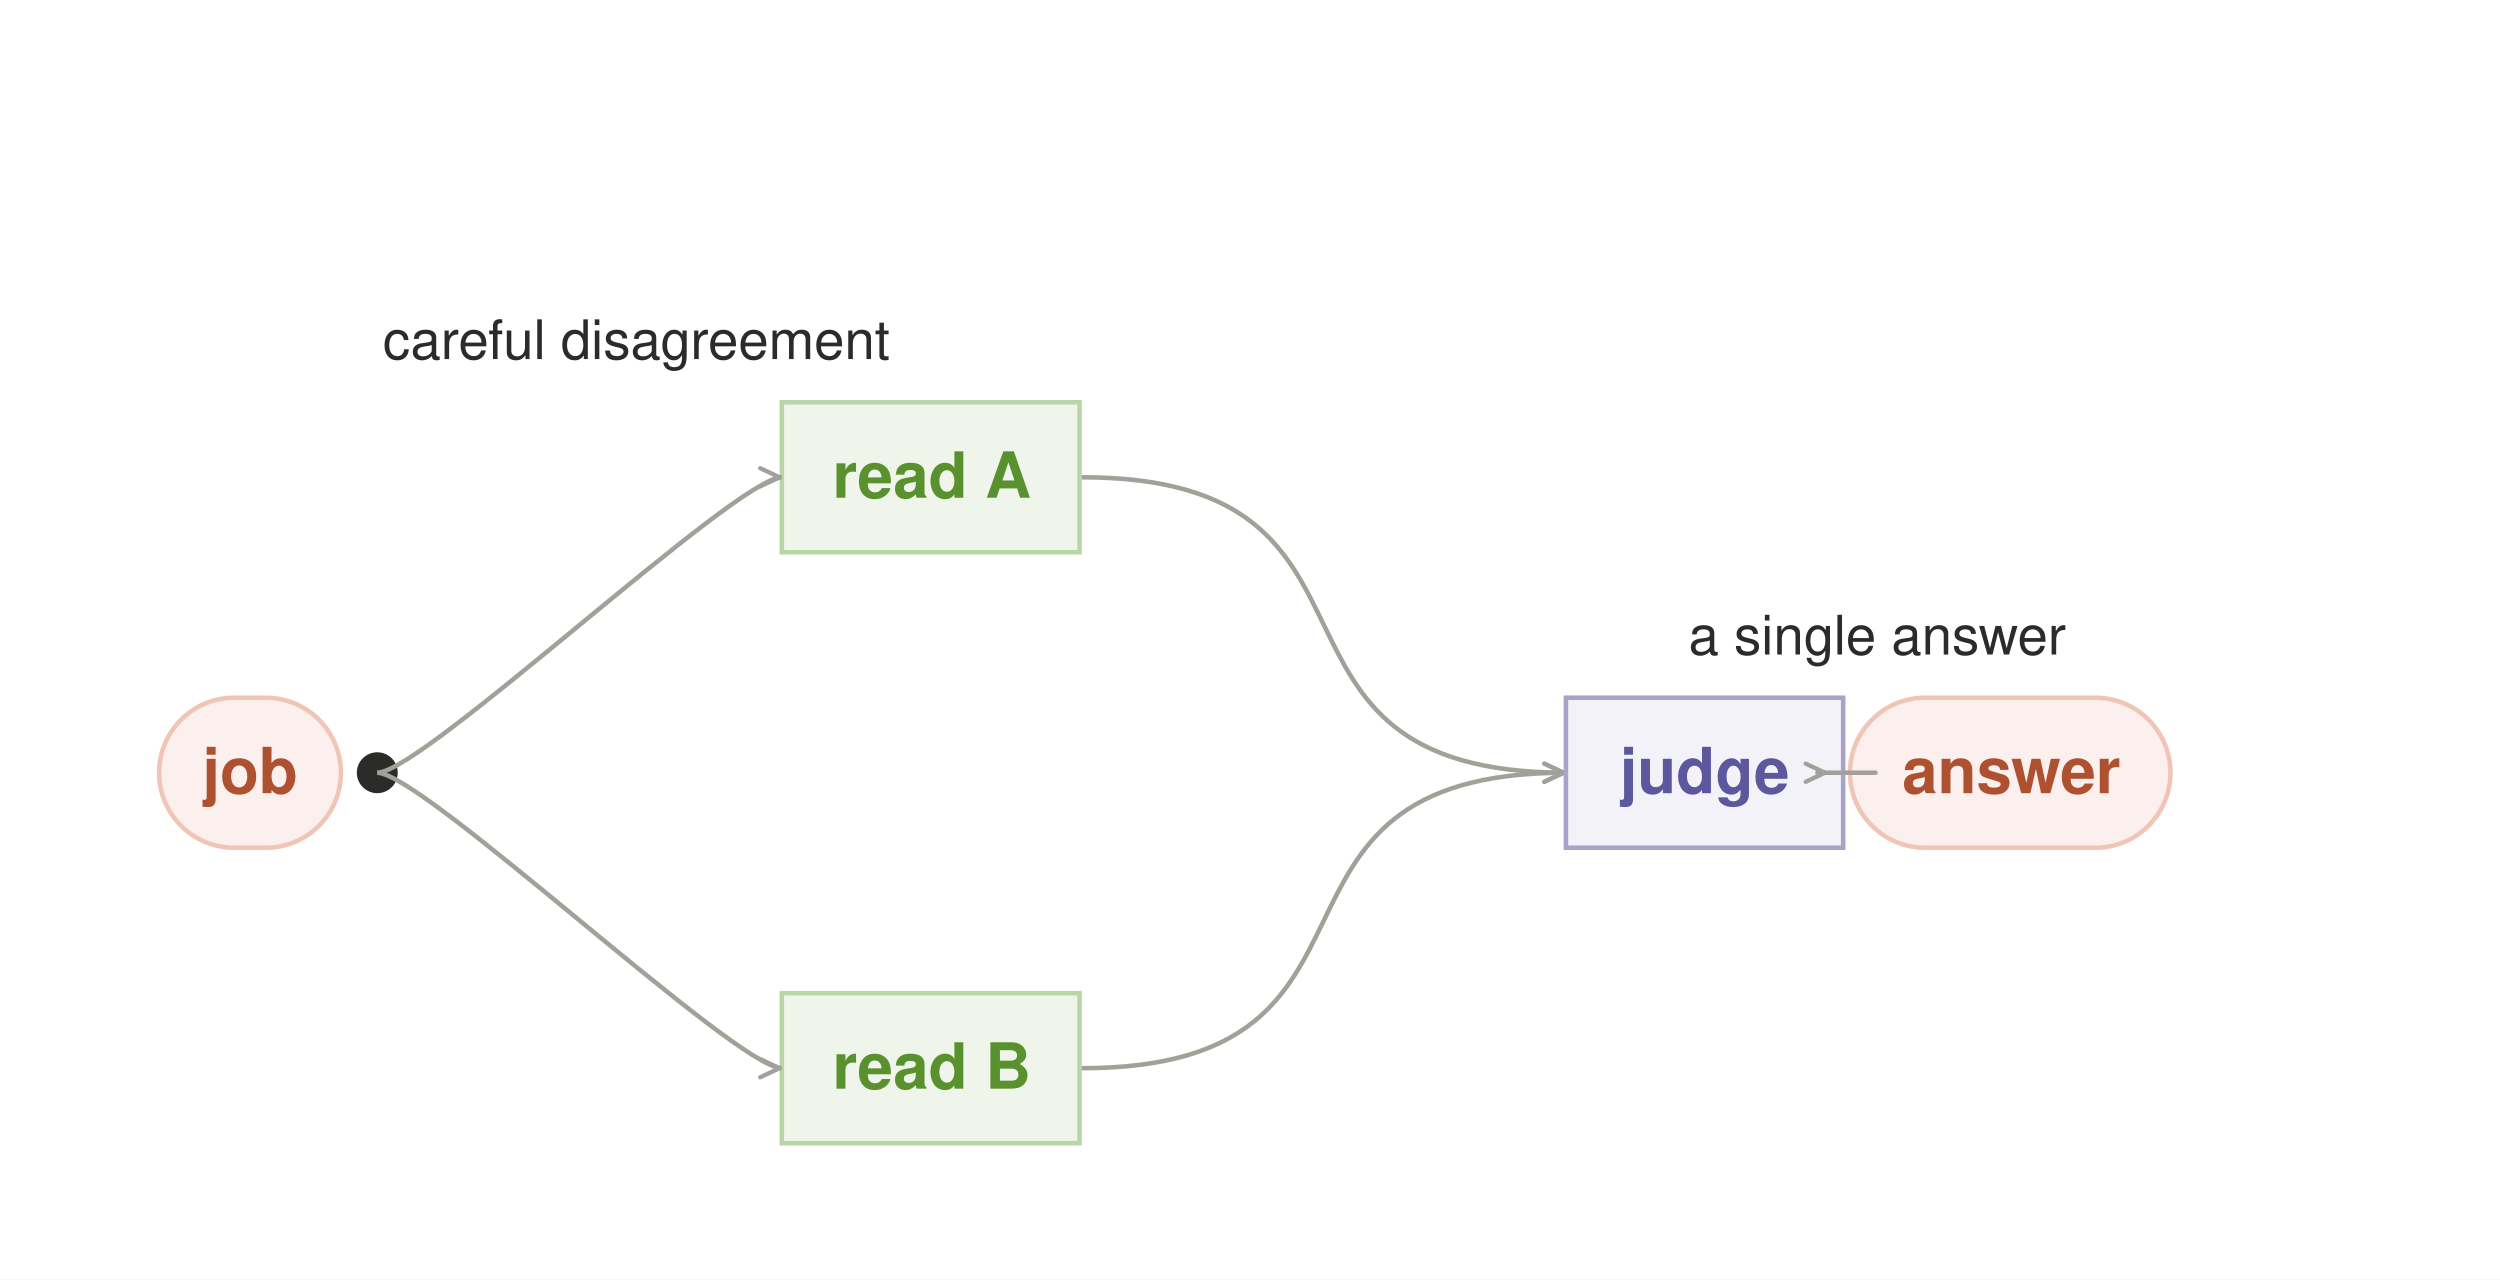
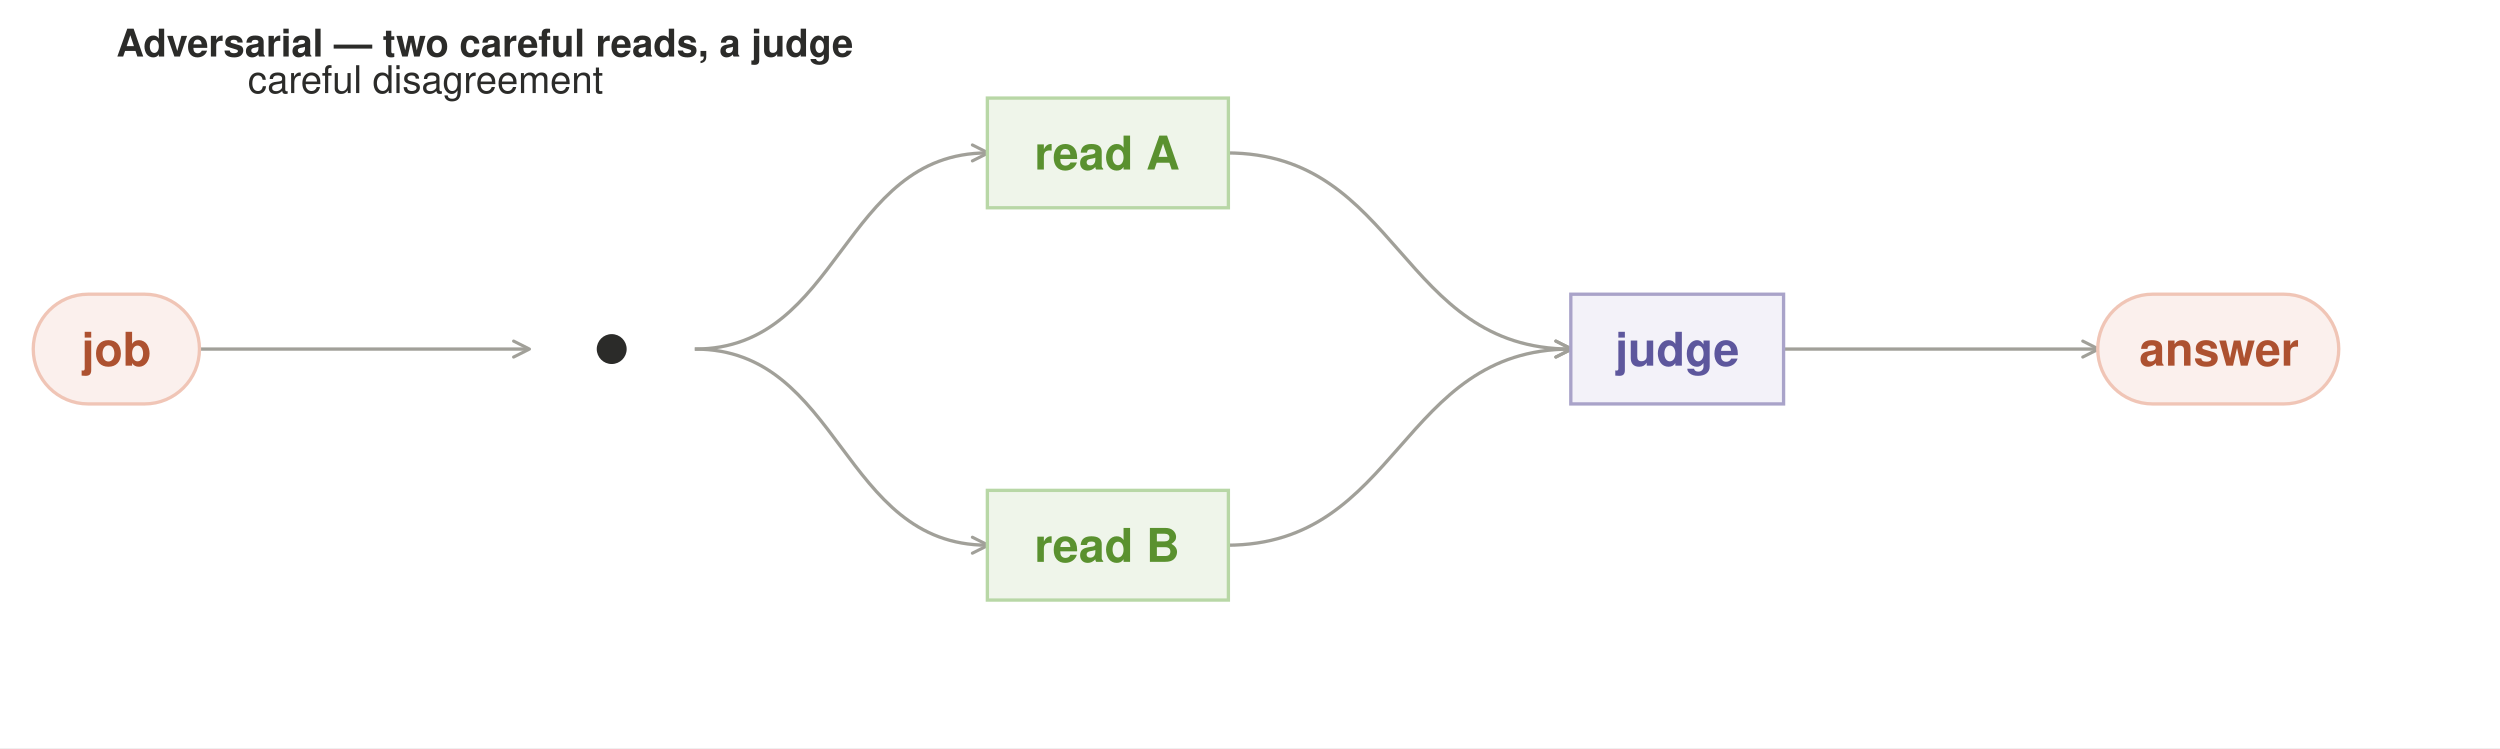
- <svg xmlns="http://www.w3.org/2000/svg" viewBox="0 0 1100 563" font-family="Avenir Next, Nunito, Segoe UI, Helvetica, Arial, sans-serif">
+ <svg xmlns="http://www.w3.org/2000/svg" viewBox="0 0 1504 450" font-family="Avenir Next, Nunito, Segoe UI, Helvetica, Arial, sans-serif">
  <defs>
-     <marker id="ha" markerWidth="14" markerHeight="14" refX="11" refY="5" orient="auto" markerUnits="userSpaceOnUse">
-       <path d="M1.5 1 L10 5 L1.5 9" fill="none" stroke="#a1a099" stroke-width="1.9" stroke-linecap="round" stroke-linejoin="round" />
+     <marker id="ha" markerWidth="13.3" markerHeight="13.3" refX="11" refY="7.0" orient="auto" markerUnits="userSpaceOnUse">
+       <path d="M2 2.2 L11.5 7.0 L2 11.8" fill="none" stroke="#a1a099" stroke-width="1.9" stroke-linecap="round" stroke-linejoin="round" />
    </marker>
-     <marker id="Ha" markerWidth="19" markerHeight="19" refX="13" refY="6.5" orient="auto" markerUnits="userSpaceOnUse">
-       <path d="M2 1.5 L12.5 6.5 L2 11.5" fill="none" stroke="#a1a099" stroke-width="3" stroke-linecap="round" stroke-linejoin="round" />
+     <marker id="Ha" markerWidth="18.1" markerHeight="18.1" refX="15" refY="9.5" orient="auto" markerUnits="userSpaceOnUse">
+       <path d="M2 3.0 L15.6 9.5 L2 16.0" fill="none" stroke="#a1a099" stroke-width="3.0" stroke-linecap="round" stroke-linejoin="round" />
    </marker>
-     <marker id="hg" markerWidth="14" markerHeight="14" refX="11" refY="5" orient="auto" markerUnits="userSpaceOnUse">
-       <path d="M1.5 1 L10 5 L1.5 9" fill="none" stroke="#5a912f" stroke-width="1.9" stroke-linecap="round" stroke-linejoin="round" />
+     <marker id="hg" markerWidth="13.3" markerHeight="13.3" refX="11" refY="7.0" orient="auto" markerUnits="userSpaceOnUse">
+       <path d="M2 2.2 L11.5 7.0 L2 11.8" fill="none" stroke="#5a912f" stroke-width="1.9" stroke-linecap="round" stroke-linejoin="round" />
    </marker>
-     <marker id="Hg" markerWidth="19" markerHeight="19" refX="13" refY="6.5" orient="auto" markerUnits="userSpaceOnUse">
-       <path d="M2 1.5 L12.5 6.5 L2 11.5" fill="none" stroke="#5a912f" stroke-width="3" stroke-linecap="round" stroke-linejoin="round" />
+     <marker id="Hg" markerWidth="18.1" markerHeight="18.1" refX="15" refY="9.5" orient="auto" markerUnits="userSpaceOnUse">
+       <path d="M2 3.0 L15.6 9.5 L2 16.0" fill="none" stroke="#5a912f" stroke-width="3.0" stroke-linecap="round" stroke-linejoin="round" />
    </marker>
-     <marker id="hp" markerWidth="14" markerHeight="14" refX="11" refY="5" orient="auto" markerUnits="userSpaceOnUse">
-       <path d="M1.5 1 L10 5 L1.5 9" fill="none" stroke="#5d579d" stroke-width="1.9" stroke-linecap="round" stroke-linejoin="round" />
+     <marker id="hp" markerWidth="13.3" markerHeight="13.3" refX="11" refY="7.0" orient="auto" markerUnits="userSpaceOnUse">
+       <path d="M2 2.2 L11.5 7.0 L2 11.8" fill="none" stroke="#5d579d" stroke-width="1.9" stroke-linecap="round" stroke-linejoin="round" />
    </marker>
-     <marker id="Hp" markerWidth="19" markerHeight="19" refX="13" refY="6.5" orient="auto" markerUnits="userSpaceOnUse">
-       <path d="M2 1.5 L12.5 6.5 L2 11.5" fill="none" stroke="#5d579d" stroke-width="3" stroke-linecap="round" stroke-linejoin="round" />
+     <marker id="Hp" markerWidth="18.1" markerHeight="18.1" refX="15" refY="9.5" orient="auto" markerUnits="userSpaceOnUse">
+       <path d="M2 3.0 L15.6 9.5 L2 16.0" fill="none" stroke="#5d579d" stroke-width="3.0" stroke-linecap="round" stroke-linejoin="round" />
    </marker>
-     <marker id="hc" markerWidth="14" markerHeight="14" refX="11" refY="5" orient="auto" markerUnits="userSpaceOnUse">
-       <path d="M1.5 1 L10 5 L1.5 9" fill="none" stroke="#ad5130" stroke-width="1.9" stroke-linecap="round" stroke-linejoin="round" />
+     <marker id="hc" markerWidth="13.3" markerHeight="13.3" refX="11" refY="7.0" orient="auto" markerUnits="userSpaceOnUse">
+       <path d="M2 2.2 L11.5 7.0 L2 11.8" fill="none" stroke="#ad5130" stroke-width="1.9" stroke-linecap="round" stroke-linejoin="round" />
    </marker>
-     <marker id="Hc" markerWidth="19" markerHeight="19" refX="13" refY="6.5" orient="auto" markerUnits="userSpaceOnUse">
-       <path d="M2 1.5 L12.5 6.5 L2 11.5" fill="none" stroke="#ad5130" stroke-width="3" stroke-linecap="round" stroke-linejoin="round" />
+     <marker id="Hc" markerWidth="18.1" markerHeight="18.1" refX="15" refY="9.5" orient="auto" markerUnits="userSpaceOnUse">
+       <path d="M2 3.0 L15.6 9.5 L2 16.0" fill="none" stroke="#ad5130" stroke-width="3.0" stroke-linecap="round" stroke-linejoin="round" />
    </marker>
-     <marker id="hk" markerWidth="14" markerHeight="14" refX="11" refY="5" orient="auto" markerUnits="userSpaceOnUse">
-       <path d="M1.5 1 L10 5 L1.5 9" fill="none" stroke="#2b2b29" stroke-width="1.9" stroke-linecap="round" stroke-linejoin="round" />
+     <marker id="hk" markerWidth="13.3" markerHeight="13.3" refX="11" refY="7.0" orient="auto" markerUnits="userSpaceOnUse">
+       <path d="M2 2.2 L11.5 7.0 L2 11.8" fill="none" stroke="#2b2b29" stroke-width="1.9" stroke-linecap="round" stroke-linejoin="round" />
    </marker>
-     <marker id="Hk" markerWidth="19" markerHeight="19" refX="13" refY="6.5" orient="auto" markerUnits="userSpaceOnUse">
-       <path d="M2 1.5 L12.5 6.5 L2 11.5" fill="none" stroke="#2b2b29" stroke-width="3" stroke-linecap="round" stroke-linejoin="round" />
+     <marker id="Hk" markerWidth="18.1" markerHeight="18.1" refX="15" refY="9.5" orient="auto" markerUnits="userSpaceOnUse">
+       <path d="M2 3.0 L15.6 9.5 L2 16.0" fill="none" stroke="#2b2b29" stroke-width="3.0" stroke-linecap="round" stroke-linejoin="round" />
    </marker>
  </defs>
-   <rect width="1100" height="563" fill="#fff" />
-   <rect x="70" y="307" width="80" height="66" rx="33" fill="#fbf0ed" stroke="#f0c5b6" stroke-width="2" />
-   <text x="110" y="349" text-anchor="middle" fill="#ad5130" font-size="28" font-weight="600">job</text>
-   <circle cx="166" cy="340" r="9" fill="#2b2b29" />
-   <rect x="344" y="177" width="131" height="66" fill="#eff5ea" stroke="#b8d7a6" stroke-width="2" />
-   <text x="410" y="219" text-anchor="middle" fill="#5a912f" font-size="28" font-weight="600">read A</text>
-   <rect x="344" y="437" width="131" height="66" fill="#eff5ea" stroke="#b8d7a6" stroke-width="2" />
-   <text x="410" y="479" text-anchor="middle" fill="#5a912f" font-size="28" font-weight="600">read B</text>
-   <path d="M166 340 C186 340, 324 210, 344 210" fill="none" stroke="#a1a099" stroke-width="2" marker-end="url(#ha)" />
-   <path d="M476 210 C626 210, 539 340, 689 340" fill="none" stroke="#a1a099" stroke-width="2" marker-end="url(#ha)" />
-   <path d="M166 340 C186 340, 324 470, 344 470" fill="none" stroke="#a1a099" stroke-width="2" marker-end="url(#ha)" />
-   <path d="M476 470 C626 470, 539 340, 689 340" fill="none" stroke="#a1a099" stroke-width="2" marker-end="url(#ha)" />
-   <text x="280" y="158" text-anchor="middle" fill="#2b2b29" font-size="24">careful disagreement</text>
-   <rect x="689" y="307" width="122" height="66" fill="#f3f2f9" stroke="#a9a3c9" stroke-width="2" />
-   <text x="750" y="349" text-anchor="middle" fill="#5d579d" font-size="28" font-weight="600">judge</text>
-   <rect x="814" y="307" width="141" height="66" rx="33" fill="#fbf0ed" stroke="#f0c5b6" stroke-width="2" />
-   <text x="885" y="349" text-anchor="middle" fill="#ad5130" font-size="28" font-weight="600">answer</text>
-   <path d="M821 340 C841 340, 784 340, 804 340" fill="none" stroke="#a1a099" stroke-width="2" marker-end="url(#ha)" />
-   <text x="826" y="288" text-anchor="middle" fill="#2b2b29" font-size="24">a single answer</text>
+   <rect width="1504" height="450" fill="#fff" />
+   <text x="70" y="34" text-anchor="start" fill="#2b2b29" font-size="23" font-weight="700">Adversarial — two careful reads, a judge</text>
+   <text x="256" y="56" text-anchor="middle" fill="#2b2b29" font-size="23">careful disagreement</text>
+   <path d="M 120 210 C 219 210, 219 210, 318 210" fill="none" stroke="#a1a099" stroke-width="2" marker-end="url(#ha)" />
+   <path d="M 418 210 C 506 210, 506 92, 594 92" fill="none" stroke="#a1a099" stroke-width="2" marker-end="url(#ha)" />
+   <path d="M 418 210 C 506 210, 506 328, 594 328" fill="none" stroke="#a1a099" stroke-width="2" marker-end="url(#ha)" />
+   <path d="M 738 92 C 842 92, 842 210, 945 210" fill="none" stroke="#a1a099" stroke-width="2" marker-end="url(#ha)" />
+   <path d="M 738 328 C 842 328, 842 210, 945 210" fill="none" stroke="#a1a099" stroke-width="2" marker-end="url(#ha)" />
+   <path d="M 1073 210 C 1168 210, 1168 210, 1262 210" fill="none" stroke="#a1a099" stroke-width="2" marker-end="url(#ha)" />
+   <rect x="20" y="177" width="100" height="66" rx="33" fill="#fbf0ed" stroke="#f0c5b6" stroke-width="2" />
+   <text x="70" y="220" text-anchor="middle" fill="#ad5130" font-size="28" font-weight="600">job</text>
+   <circle cx="368" cy="210" r="9" fill="#2b2b29" />
+   <rect x="594" y="59" width="145" height="66" rx="0" fill="#eff5ea" stroke="#b8d7a6" stroke-width="2" />
+   <text x="666" y="102" text-anchor="middle" fill="#5a912f" font-size="28" font-weight="600">read A</text>
+   <rect x="594" y="295" width="145" height="66" rx="0" fill="#eff5ea" stroke="#b8d7a6" stroke-width="2" />
+   <text x="666" y="338" text-anchor="middle" fill="#5a912f" font-size="28" font-weight="600">read B</text>
+   <rect x="945" y="177" width="128" height="66" rx="0" fill="#f3f2f9" stroke="#a9a3c9" stroke-width="2" />
+   <text x="1009" y="220" text-anchor="middle" fill="#5d579d" font-size="28" font-weight="600">judge</text>
+   <rect x="1262" y="177" width="145" height="66" rx="33" fill="#fbf0ed" stroke="#f0c5b6" stroke-width="2" />
+   <text x="1335" y="220" text-anchor="middle" fill="#ad5130" font-size="28" font-weight="600">answer</text>
</svg>
